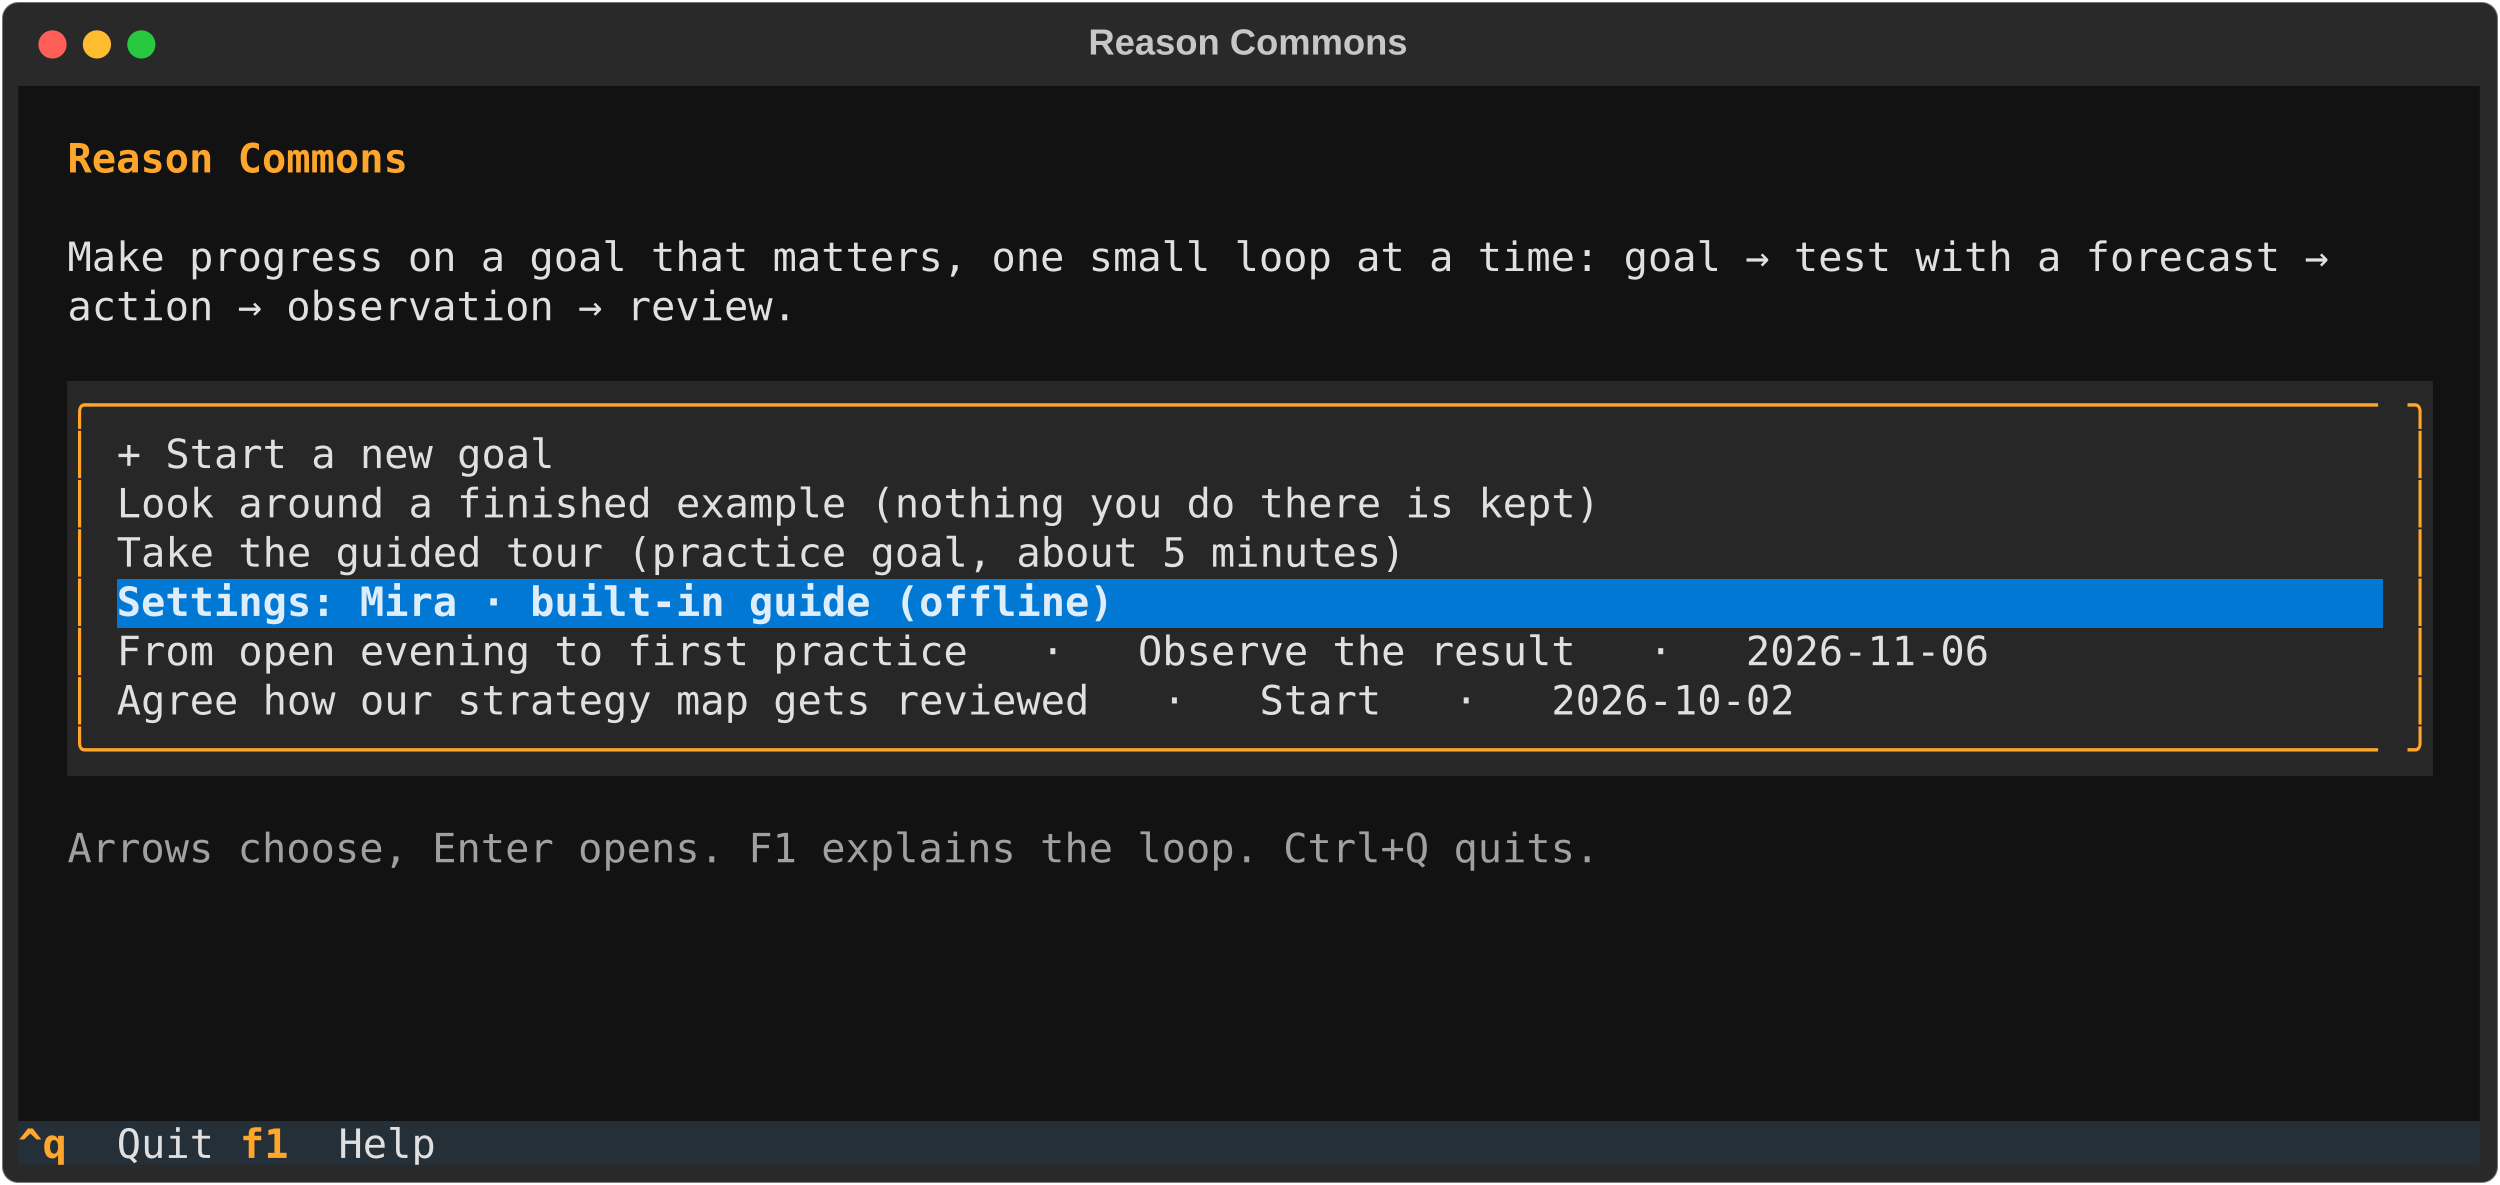
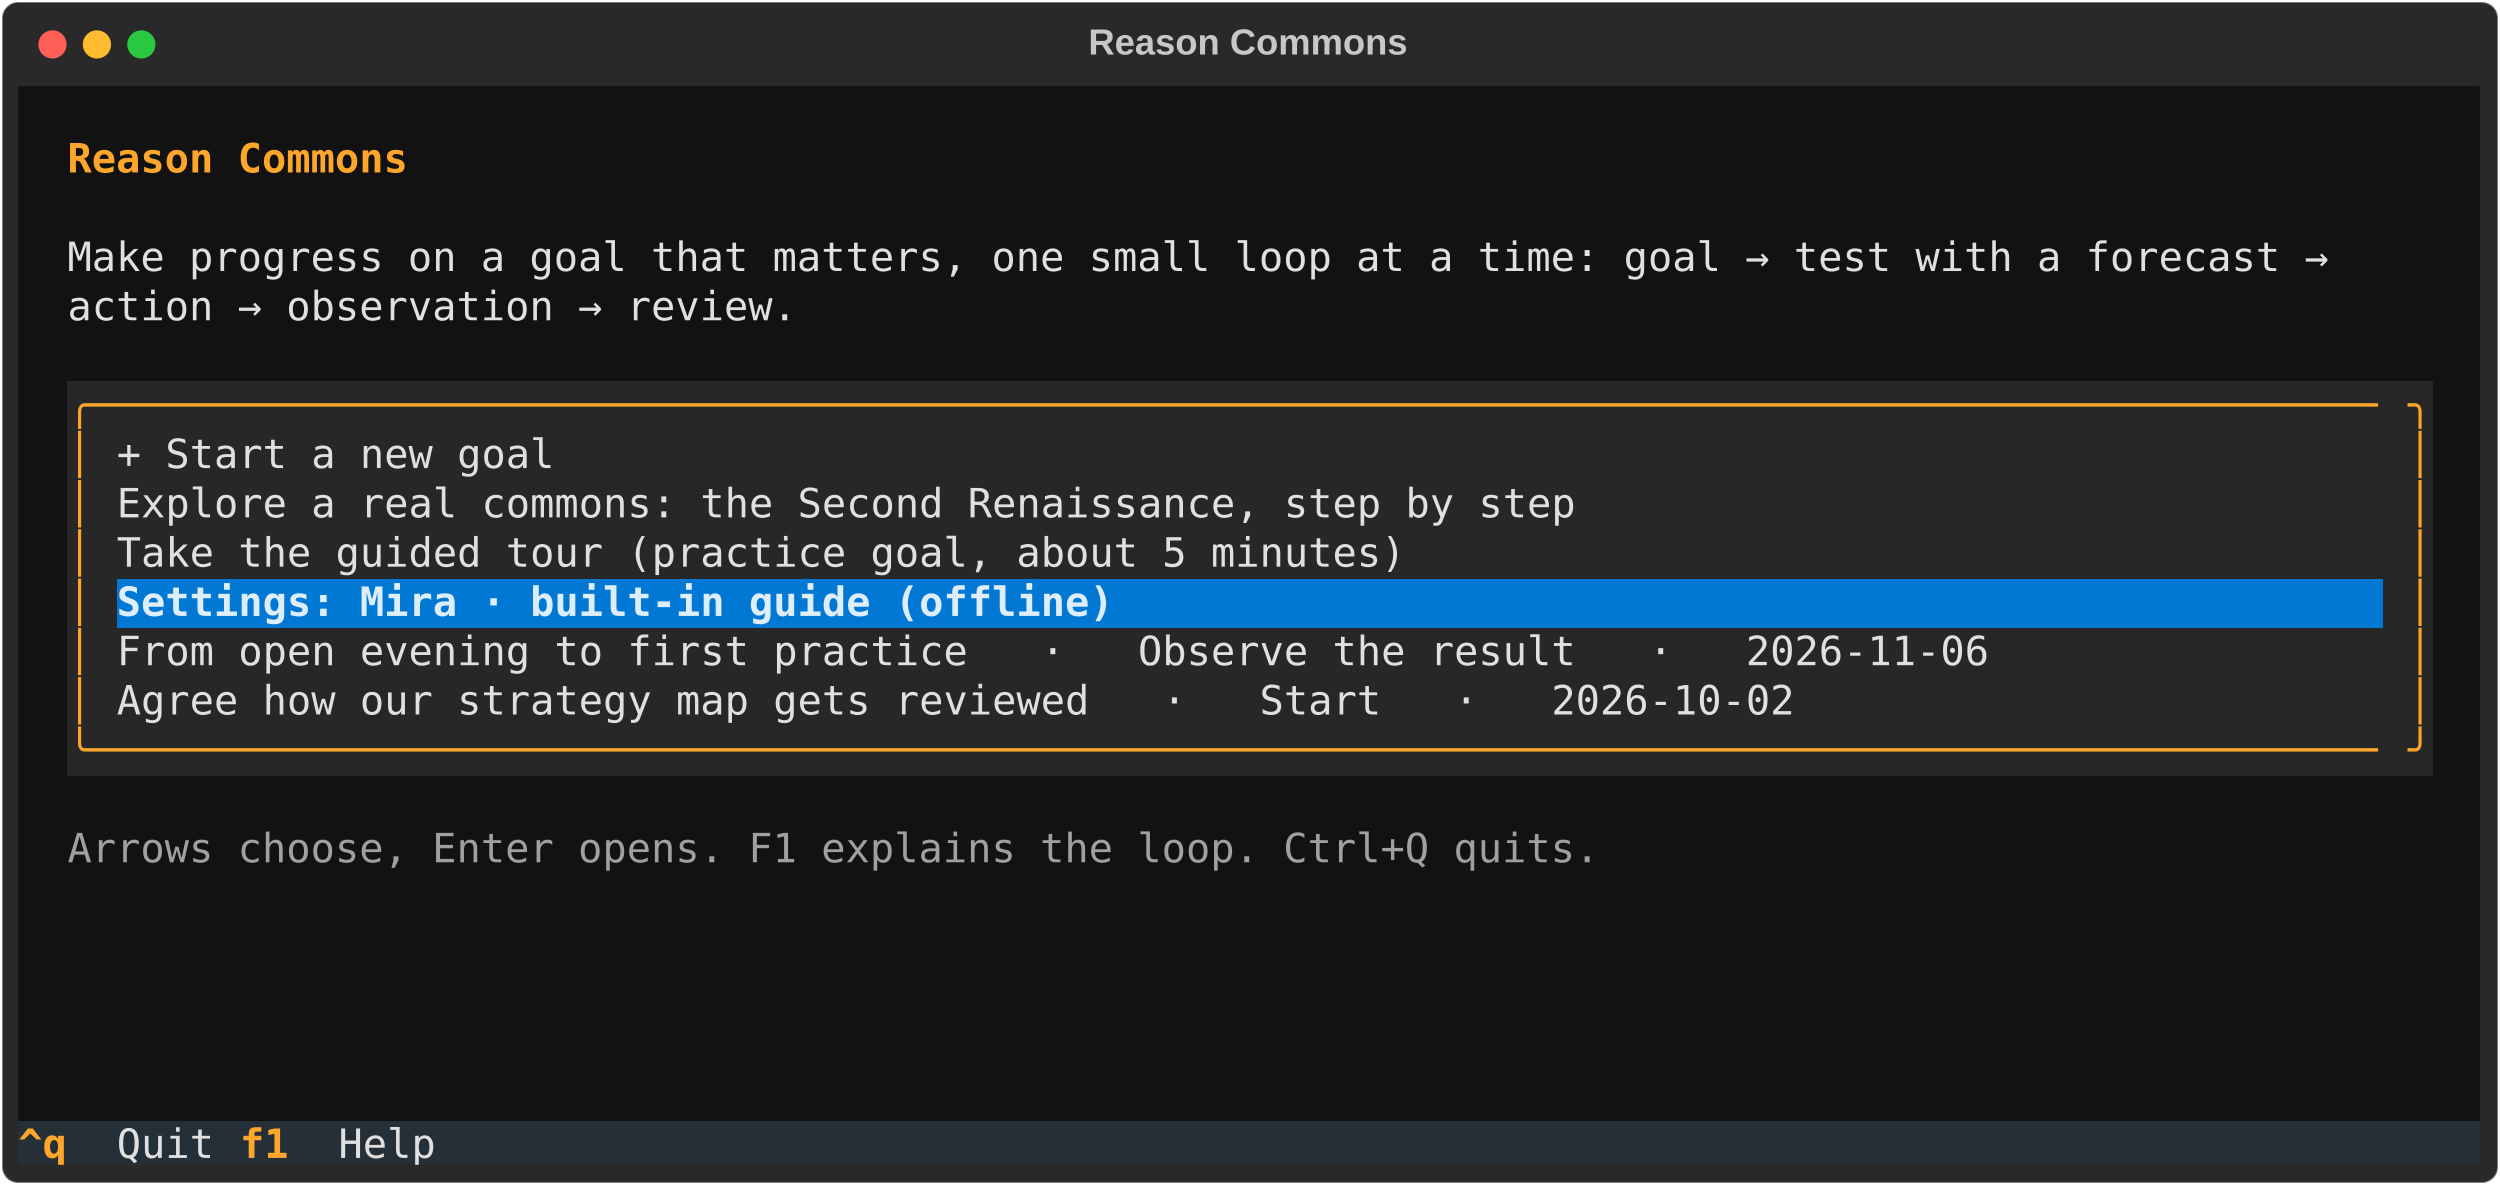
<svg xmlns="http://www.w3.org/2000/svg" class="rich-terminal" viewBox="0 0 1238 586.8">
  <style>

    @font-face {
        font-family: "Fira Code";
        src: local("FiraCode-Regular"),
                url("https://cdnjs.cloudflare.com/ajax/libs/firacode/6.2.0/woff2/FiraCode-Regular.woff2") format("woff2"),
                url("https://cdnjs.cloudflare.com/ajax/libs/firacode/6.2.0/woff/FiraCode-Regular.woff") format("woff");
        font-style: normal;
        font-weight: 400;
    }
    @font-face {
        font-family: "Fira Code";
        src: local("FiraCode-Bold"),
                url("https://cdnjs.cloudflare.com/ajax/libs/firacode/6.2.0/woff2/FiraCode-Bold.woff2") format("woff2"),
                url("https://cdnjs.cloudflare.com/ajax/libs/firacode/6.2.0/woff/FiraCode-Bold.woff") format("woff");
        font-style: bold;
        font-weight: 700;
    }

-     .terminal-3323605508-matrix {
+     .terminal-1116287441-matrix {
        font-family: Fira Code, monospace;
        font-size: 20px;
        line-height: 24.4px;
        font-variant-east-asian: full-width;
    }

-     .terminal-3323605508-title {
+     .terminal-1116287441-title {
        font-size: 18px;
        font-weight: bold;
        font-family: arial;
    }

-     .terminal-3323605508-r1 { fill: #c5c8c6 }
- .terminal-3323605508-r2 { fill: #fea62b;font-weight: bold }
- .terminal-3323605508-r3 { fill: #e0e0e0 }
- .terminal-3323605508-r4 { fill: #fea62b }
- .terminal-3323605508-r5 { fill: #ddedf9;font-weight: bold }
- .terminal-3323605508-r6 { fill: #a0a0a0 }
- .terminal-3323605508-r7 { fill: #ffa62b;font-weight: bold }
+     .terminal-1116287441-r1 { fill: #c5c8c6 }
+ .terminal-1116287441-r2 { fill: #fea62b;font-weight: bold }
+ .terminal-1116287441-r3 { fill: #e0e0e0 }
+ .terminal-1116287441-r4 { fill: #fea62b }
+ .terminal-1116287441-r5 { fill: #ddedf9;font-weight: bold }
+ .terminal-1116287441-r6 { fill: #a0a0a0 }
+ .terminal-1116287441-r7 { fill: #ffa62b;font-weight: bold }
    </style>
  <defs>
-     <clipPath id="terminal-3323605508-clip-terminal">
+     <clipPath id="terminal-1116287441-clip-terminal">
      <rect x="0" y="0" width="1219.0" height="535.8" />
    </clipPath>
-     <clipPath id="terminal-3323605508-line-0">
+     <clipPath id="terminal-1116287441-line-0">
      <rect x="0" y="1.5" width="1220" height="24.65" />
    </clipPath>
-     <clipPath id="terminal-3323605508-line-1">
+     <clipPath id="terminal-1116287441-line-1">
      <rect x="0" y="25.9" width="1220" height="24.65" />
    </clipPath>
-     <clipPath id="terminal-3323605508-line-2">
+     <clipPath id="terminal-1116287441-line-2">
      <rect x="0" y="50.3" width="1220" height="24.65" />
    </clipPath>
-     <clipPath id="terminal-3323605508-line-3">
+     <clipPath id="terminal-1116287441-line-3">
      <rect x="0" y="74.7" width="1220" height="24.65" />
    </clipPath>
-     <clipPath id="terminal-3323605508-line-4">
+     <clipPath id="terminal-1116287441-line-4">
      <rect x="0" y="99.1" width="1220" height="24.65" />
    </clipPath>
-     <clipPath id="terminal-3323605508-line-5">
+     <clipPath id="terminal-1116287441-line-5">
      <rect x="0" y="123.5" width="1220" height="24.65" />
    </clipPath>
-     <clipPath id="terminal-3323605508-line-6">
+     <clipPath id="terminal-1116287441-line-6">
      <rect x="0" y="147.9" width="1220" height="24.65" />
    </clipPath>
-     <clipPath id="terminal-3323605508-line-7">
+     <clipPath id="terminal-1116287441-line-7">
      <rect x="0" y="172.3" width="1220" height="24.65" />
    </clipPath>
-     <clipPath id="terminal-3323605508-line-8">
+     <clipPath id="terminal-1116287441-line-8">
      <rect x="0" y="196.7" width="1220" height="24.65" />
    </clipPath>
-     <clipPath id="terminal-3323605508-line-9">
+     <clipPath id="terminal-1116287441-line-9">
      <rect x="0" y="221.1" width="1220" height="24.65" />
    </clipPath>
-     <clipPath id="terminal-3323605508-line-10">
+     <clipPath id="terminal-1116287441-line-10">
      <rect x="0" y="245.5" width="1220" height="24.65" />
    </clipPath>
-     <clipPath id="terminal-3323605508-line-11">
+     <clipPath id="terminal-1116287441-line-11">
      <rect x="0" y="269.9" width="1220" height="24.65" />
    </clipPath>
-     <clipPath id="terminal-3323605508-line-12">
+     <clipPath id="terminal-1116287441-line-12">
      <rect x="0" y="294.3" width="1220" height="24.65" />
    </clipPath>
-     <clipPath id="terminal-3323605508-line-13">
+     <clipPath id="terminal-1116287441-line-13">
      <rect x="0" y="318.7" width="1220" height="24.65" />
    </clipPath>
-     <clipPath id="terminal-3323605508-line-14">
+     <clipPath id="terminal-1116287441-line-14">
      <rect x="0" y="343.1" width="1220" height="24.65" />
    </clipPath>
-     <clipPath id="terminal-3323605508-line-15">
+     <clipPath id="terminal-1116287441-line-15">
      <rect x="0" y="367.5" width="1220" height="24.65" />
    </clipPath>
-     <clipPath id="terminal-3323605508-line-16">
+     <clipPath id="terminal-1116287441-line-16">
      <rect x="0" y="391.9" width="1220" height="24.65" />
    </clipPath>
-     <clipPath id="terminal-3323605508-line-17">
+     <clipPath id="terminal-1116287441-line-17">
      <rect x="0" y="416.3" width="1220" height="24.65" />
    </clipPath>
-     <clipPath id="terminal-3323605508-line-18">
+     <clipPath id="terminal-1116287441-line-18">
      <rect x="0" y="440.7" width="1220" height="24.65" />
    </clipPath>
-     <clipPath id="terminal-3323605508-line-19">
+     <clipPath id="terminal-1116287441-line-19">
      <rect x="0" y="465.1" width="1220" height="24.65" />
    </clipPath>
-     <clipPath id="terminal-3323605508-line-20">
+     <clipPath id="terminal-1116287441-line-20">
      <rect x="0" y="489.5" width="1220" height="24.65" />
    </clipPath>
  </defs>
  <rect fill="#292929" stroke="rgba(255,255,255,0.35)" stroke-width="1" x="1" y="1" width="1236" height="584.8" rx="8" />
-   <text class="terminal-3323605508-title" fill="#c5c8c6" text-anchor="middle" x="618" y="27">Reason Commons</text>
+   <text class="terminal-1116287441-title" fill="#c5c8c6" text-anchor="middle" x="618" y="27">Reason Commons</text>
  <g transform="translate(26,22)">
    <circle cx="0" cy="0" r="7" fill="#ff5f57" />
    <circle cx="22" cy="0" r="7" fill="#febc2e" />
    <circle cx="44" cy="0" r="7" fill="#28c840" />
  </g>
-   <g transform="translate(9, 41)" clip-path="url(#terminal-3323605508-clip-terminal)">
+   <g transform="translate(9, 41)" clip-path="url(#terminal-1116287441-clip-terminal)">
    <rect fill="#121212" x="0" y="1.5" width="1220" height="24.65" shape-rendering="crispEdges" />
    <rect fill="#121212" x="0" y="25.9" width="24.4" height="24.65" shape-rendering="crispEdges" />
    <rect fill="#121212" x="24.4" y="25.9" width="170.8" height="24.65" shape-rendering="crispEdges" />
    <rect fill="#121212" x="195.2" y="25.9" width="1000.4" height="24.65" shape-rendering="crispEdges" />
    <rect fill="#121212" x="1195.6" y="25.9" width="24.4" height="24.65" shape-rendering="crispEdges" />
    <rect fill="#121212" x="0" y="50.3" width="24.4" height="24.65" shape-rendering="crispEdges" />
    <rect fill="#121212" x="24.4" y="50.3" width="1171.2" height="24.65" shape-rendering="crispEdges" />
    <rect fill="#121212" x="1195.6" y="50.3" width="24.4" height="24.65" shape-rendering="crispEdges" />
    <rect fill="#121212" x="0" y="74.7" width="24.4" height="24.65" shape-rendering="crispEdges" />
    <rect fill="#121212" x="24.4" y="74.7" width="1134.6" height="24.65" shape-rendering="crispEdges" />
    <rect fill="#121212" x="1159" y="74.7" width="36.6" height="24.65" shape-rendering="crispEdges" />
    <rect fill="#121212" x="1195.6" y="74.7" width="24.4" height="24.65" shape-rendering="crispEdges" />
    <rect fill="#121212" x="0" y="99.1" width="24.4" height="24.65" shape-rendering="crispEdges" />
    <rect fill="#121212" x="24.4" y="99.1" width="366" height="24.65" shape-rendering="crispEdges" />
    <rect fill="#121212" x="390.4" y="99.1" width="805.2" height="24.65" shape-rendering="crispEdges" />
    <rect fill="#121212" x="1195.6" y="99.1" width="24.4" height="24.65" shape-rendering="crispEdges" />
    <rect fill="#121212" x="0" y="123.5" width="24.4" height="24.65" shape-rendering="crispEdges" />
    <rect fill="#121212" x="24.4" y="123.5" width="1171.2" height="24.65" shape-rendering="crispEdges" />
    <rect fill="#121212" x="1195.6" y="123.5" width="24.4" height="24.65" shape-rendering="crispEdges" />
    <rect fill="#121212" x="0" y="147.9" width="24.4" height="24.65" shape-rendering="crispEdges" />
    <rect fill="#272727" x="24.4" y="147.9" width="12.2" height="24.65" shape-rendering="crispEdges" />
    <rect fill="#272727" x="36.6" y="147.9" width="1146.8" height="24.65" shape-rendering="crispEdges" />
    <rect fill="#272727" x="1183.4" y="147.9" width="12.2" height="24.65" shape-rendering="crispEdges" />
    <rect fill="#121212" x="1195.6" y="147.9" width="24.4" height="24.65" shape-rendering="crispEdges" />
    <rect fill="#121212" x="0" y="172.3" width="24.4" height="24.65" shape-rendering="crispEdges" />
    <rect fill="#272727" x="24.4" y="172.3" width="12.2" height="24.65" shape-rendering="crispEdges" />
    <rect fill="#272727" x="36.6" y="172.3" width="12.2" height="24.65" shape-rendering="crispEdges" />
    <rect fill="#272727" x="48.8" y="172.3" width="219.6" height="24.65" shape-rendering="crispEdges" />
    <rect fill="#272727" x="268.4" y="172.3" width="902.8" height="24.65" shape-rendering="crispEdges" />
    <rect fill="#272727" x="1171.2" y="172.3" width="12.2" height="24.65" shape-rendering="crispEdges" />
    <rect fill="#272727" x="1183.4" y="172.3" width="12.2" height="24.65" shape-rendering="crispEdges" />
    <rect fill="#121212" x="1195.6" y="172.3" width="24.4" height="24.65" shape-rendering="crispEdges" />
    <rect fill="#121212" x="0" y="196.7" width="24.4" height="24.65" shape-rendering="crispEdges" />
    <rect fill="#272727" x="24.4" y="196.7" width="12.2" height="24.65" shape-rendering="crispEdges" />
    <rect fill="#272727" x="36.6" y="196.7" width="12.2" height="24.65" shape-rendering="crispEdges" />
-     <rect fill="#272727" x="48.8" y="196.7" width="768.6" height="24.65" shape-rendering="crispEdges" />
-     <rect fill="#272727" x="817.4" y="196.7" width="353.8" height="24.65" shape-rendering="crispEdges" />
+     <rect fill="#272727" x="48.8" y="196.7" width="756.4" height="24.65" shape-rendering="crispEdges" />
+     <rect fill="#272727" x="805.2" y="196.7" width="366" height="24.65" shape-rendering="crispEdges" />
    <rect fill="#272727" x="1171.2" y="196.7" width="12.2" height="24.65" shape-rendering="crispEdges" />
    <rect fill="#272727" x="1183.4" y="196.7" width="12.2" height="24.65" shape-rendering="crispEdges" />
    <rect fill="#121212" x="1195.6" y="196.7" width="24.4" height="24.65" shape-rendering="crispEdges" />
    <rect fill="#121212" x="0" y="221.1" width="24.4" height="24.65" shape-rendering="crispEdges" />
    <rect fill="#272727" x="24.4" y="221.1" width="12.2" height="24.65" shape-rendering="crispEdges" />
    <rect fill="#272727" x="36.6" y="221.1" width="12.2" height="24.65" shape-rendering="crispEdges" />
    <rect fill="#272727" x="48.8" y="221.1" width="671" height="24.65" shape-rendering="crispEdges" />
    <rect fill="#272727" x="719.8" y="221.1" width="451.4" height="24.65" shape-rendering="crispEdges" />
    <rect fill="#272727" x="1171.2" y="221.1" width="12.2" height="24.65" shape-rendering="crispEdges" />
    <rect fill="#272727" x="1183.4" y="221.1" width="12.2" height="24.65" shape-rendering="crispEdges" />
    <rect fill="#121212" x="1195.6" y="221.1" width="24.4" height="24.65" shape-rendering="crispEdges" />
    <rect fill="#121212" x="0" y="245.5" width="24.4" height="24.65" shape-rendering="crispEdges" />
    <rect fill="#272727" x="24.4" y="245.5" width="12.2" height="24.65" shape-rendering="crispEdges" />
    <rect fill="#272727" x="36.6" y="245.5" width="12.2" height="24.65" shape-rendering="crispEdges" />
    <rect fill="#0178d4" x="48.8" y="245.5" width="524.6" height="24.65" shape-rendering="crispEdges" />
    <rect fill="#0178d4" x="573.4" y="245.5" width="597.8" height="24.65" shape-rendering="crispEdges" />
    <rect fill="#272727" x="1171.2" y="245.5" width="12.2" height="24.65" shape-rendering="crispEdges" />
    <rect fill="#272727" x="1183.4" y="245.5" width="12.2" height="24.65" shape-rendering="crispEdges" />
    <rect fill="#121212" x="1195.6" y="245.5" width="24.4" height="24.65" shape-rendering="crispEdges" />
    <rect fill="#121212" x="0" y="269.9" width="24.4" height="24.65" shape-rendering="crispEdges" />
    <rect fill="#272727" x="24.4" y="269.9" width="12.2" height="24.65" shape-rendering="crispEdges" />
    <rect fill="#272727" x="36.6" y="269.9" width="12.2" height="24.65" shape-rendering="crispEdges" />
    <rect fill="#272727" x="48.8" y="269.9" width="939.4" height="24.65" shape-rendering="crispEdges" />
    <rect fill="#272727" x="988.2" y="269.9" width="183" height="24.65" shape-rendering="crispEdges" />
    <rect fill="#272727" x="1171.2" y="269.9" width="12.2" height="24.65" shape-rendering="crispEdges" />
    <rect fill="#272727" x="1183.4" y="269.9" width="12.2" height="24.65" shape-rendering="crispEdges" />
    <rect fill="#121212" x="1195.6" y="269.9" width="24.4" height="24.65" shape-rendering="crispEdges" />
    <rect fill="#121212" x="0" y="294.3" width="24.4" height="24.65" shape-rendering="crispEdges" />
    <rect fill="#272727" x="24.4" y="294.3" width="12.2" height="24.65" shape-rendering="crispEdges" />
    <rect fill="#272727" x="36.6" y="294.3" width="12.2" height="24.65" shape-rendering="crispEdges" />
    <rect fill="#272727" x="48.8" y="294.3" width="841.8" height="24.65" shape-rendering="crispEdges" />
    <rect fill="#272727" x="890.6" y="294.3" width="280.6" height="24.65" shape-rendering="crispEdges" />
    <rect fill="#272727" x="1171.2" y="294.3" width="12.2" height="24.65" shape-rendering="crispEdges" />
    <rect fill="#272727" x="1183.4" y="294.3" width="12.2" height="24.65" shape-rendering="crispEdges" />
    <rect fill="#121212" x="1195.6" y="294.3" width="24.4" height="24.65" shape-rendering="crispEdges" />
    <rect fill="#121212" x="0" y="318.7" width="24.4" height="24.65" shape-rendering="crispEdges" />
    <rect fill="#272727" x="24.4" y="318.7" width="12.2" height="24.65" shape-rendering="crispEdges" />
    <rect fill="#272727" x="36.6" y="318.7" width="1146.8" height="24.65" shape-rendering="crispEdges" />
    <rect fill="#272727" x="1183.4" y="318.7" width="12.2" height="24.65" shape-rendering="crispEdges" />
    <rect fill="#121212" x="1195.6" y="318.7" width="24.4" height="24.65" shape-rendering="crispEdges" />
    <rect fill="#121212" x="0" y="343.1" width="24.4" height="24.65" shape-rendering="crispEdges" />
    <rect fill="#121212" x="24.4" y="343.1" width="1171.2" height="24.65" shape-rendering="crispEdges" />
    <rect fill="#121212" x="1195.6" y="343.1" width="24.4" height="24.65" shape-rendering="crispEdges" />
    <rect fill="#121212" x="0" y="367.5" width="24.4" height="24.65" shape-rendering="crispEdges" />
    <rect fill="#121212" x="24.4" y="367.5" width="768.6" height="24.65" shape-rendering="crispEdges" />
    <rect fill="#121212" x="793" y="367.5" width="402.6" height="24.65" shape-rendering="crispEdges" />
    <rect fill="#121212" x="1195.6" y="367.5" width="24.4" height="24.65" shape-rendering="crispEdges" />
    <rect fill="#121212" x="0" y="391.9" width="24.4" height="24.65" shape-rendering="crispEdges" />
    <rect fill="#121212" x="24.4" y="391.9" width="1171.2" height="24.65" shape-rendering="crispEdges" />
    <rect fill="#121212" x="1195.6" y="391.9" width="24.4" height="24.65" shape-rendering="crispEdges" />
    <rect fill="#121212" x="0" y="416.3" width="24.4" height="24.65" shape-rendering="crispEdges" />
    <rect fill="#121212" x="24.4" y="416.3" width="1171.2" height="24.65" shape-rendering="crispEdges" />
    <rect fill="#121212" x="1195.6" y="416.3" width="24.4" height="24.65" shape-rendering="crispEdges" />
    <rect fill="#121212" x="0" y="440.7" width="24.4" height="24.65" shape-rendering="crispEdges" />
    <rect fill="#121212" x="24.4" y="440.7" width="1171.2" height="24.65" shape-rendering="crispEdges" />
    <rect fill="#121212" x="1195.6" y="440.7" width="24.4" height="24.65" shape-rendering="crispEdges" />
    <rect fill="#121212" x="0" y="465.1" width="24.4" height="24.65" shape-rendering="crispEdges" />
    <rect fill="#121212" x="24.4" y="465.1" width="1171.2" height="24.65" shape-rendering="crispEdges" />
    <rect fill="#121212" x="1195.6" y="465.1" width="24.4" height="24.65" shape-rendering="crispEdges" />
    <rect fill="#121212" x="0" y="489.5" width="1220" height="24.65" shape-rendering="crispEdges" />
    <rect fill="#242f38" x="0" y="513.9" width="48.8" height="24.65" shape-rendering="crispEdges" />
    <rect fill="#242f38" x="48.8" y="513.9" width="61" height="24.65" shape-rendering="crispEdges" />
    <rect fill="#242f38" x="109.8" y="513.9" width="48.8" height="24.65" shape-rendering="crispEdges" />
    <rect fill="#242f38" x="158.6" y="513.9" width="61" height="24.65" shape-rendering="crispEdges" />
    <rect fill="#242f38" x="219.6" y="513.9" width="1000.4" height="24.65" shape-rendering="crispEdges" />
-     <g class="terminal-3323605508-matrix">
-       <text class="terminal-3323605508-r1" x="1220" y="20" textLength="12.2" clip-path="url(#terminal-3323605508-line-0)">
- </text>
-       <text class="terminal-3323605508-r2" x="24.4" y="44.4" textLength="170.8" clip-path="url(#terminal-3323605508-line-1)">Reason Commons</text>
-       <text class="terminal-3323605508-r1" x="1220" y="44.4" textLength="12.2" clip-path="url(#terminal-3323605508-line-1)">
- </text>
-       <text class="terminal-3323605508-r1" x="1220" y="68.8" textLength="12.2" clip-path="url(#terminal-3323605508-line-2)">
- </text>
-       <text class="terminal-3323605508-r3" x="24.4" y="93.2" textLength="1134.6" clip-path="url(#terminal-3323605508-line-3)">Make progress on a goal that matters, one small loop at a time: goal → test with a forecast →</text>
-       <text class="terminal-3323605508-r1" x="1220" y="93.2" textLength="12.2" clip-path="url(#terminal-3323605508-line-3)">
- </text>
-       <text class="terminal-3323605508-r3" x="24.4" y="117.6" textLength="366" clip-path="url(#terminal-3323605508-line-4)">action → observation → review.</text>
-       <text class="terminal-3323605508-r1" x="1220" y="117.6" textLength="12.2" clip-path="url(#terminal-3323605508-line-4)">
- </text>
-       <text class="terminal-3323605508-r1" x="1220" y="142" textLength="12.2" clip-path="url(#terminal-3323605508-line-5)">
- </text>
-       <text class="terminal-3323605508-r4" x="24.4" y="166.4" textLength="12.2" clip-path="url(#terminal-3323605508-line-6)">╭</text>
-       <text class="terminal-3323605508-r4" x="36.6" y="166.4" textLength="1146.8" clip-path="url(#terminal-3323605508-line-6)">──────────────────────────────────────────────────────────────────────────────────────────────</text>
-       <text class="terminal-3323605508-r4" x="1183.4" y="166.4" textLength="12.2" clip-path="url(#terminal-3323605508-line-6)">╮</text>
-       <text class="terminal-3323605508-r1" x="1220" y="166.4" textLength="12.2" clip-path="url(#terminal-3323605508-line-6)">
- </text>
-       <text class="terminal-3323605508-r4" x="24.4" y="190.8" textLength="12.2" clip-path="url(#terminal-3323605508-line-7)">│</text>
-       <text class="terminal-3323605508-r3" x="48.8" y="190.8" textLength="219.6" clip-path="url(#terminal-3323605508-line-7)">+ Start a new goal</text>
-       <text class="terminal-3323605508-r4" x="1183.4" y="190.8" textLength="12.2" clip-path="url(#terminal-3323605508-line-7)">│</text>
-       <text class="terminal-3323605508-r1" x="1220" y="190.8" textLength="12.2" clip-path="url(#terminal-3323605508-line-7)">
- </text>
-       <text class="terminal-3323605508-r4" x="24.4" y="215.2" textLength="12.2" clip-path="url(#terminal-3323605508-line-8)">│</text>
-       <text class="terminal-3323605508-r3" x="48.8" y="215.2" textLength="768.6" clip-path="url(#terminal-3323605508-line-8)">  Look around a finished example (nothing you do there is kept)</text>
-       <text class="terminal-3323605508-r4" x="1183.4" y="215.2" textLength="12.2" clip-path="url(#terminal-3323605508-line-8)">│</text>
-       <text class="terminal-3323605508-r1" x="1220" y="215.2" textLength="12.2" clip-path="url(#terminal-3323605508-line-8)">
- </text>
-       <text class="terminal-3323605508-r4" x="24.4" y="239.6" textLength="12.2" clip-path="url(#terminal-3323605508-line-9)">│</text>
-       <text class="terminal-3323605508-r3" x="48.8" y="239.6" textLength="671" clip-path="url(#terminal-3323605508-line-9)">  Take the guided tour (practice goal, about 5 minutes)</text>
-       <text class="terminal-3323605508-r4" x="1183.4" y="239.6" textLength="12.2" clip-path="url(#terminal-3323605508-line-9)">│</text>
-       <text class="terminal-3323605508-r1" x="1220" y="239.6" textLength="12.2" clip-path="url(#terminal-3323605508-line-9)">
- </text>
-       <text class="terminal-3323605508-r4" x="24.4" y="264" textLength="12.2" clip-path="url(#terminal-3323605508-line-10)">│</text>
-       <text class="terminal-3323605508-r5" x="48.8" y="264" textLength="524.6" clip-path="url(#terminal-3323605508-line-10)">  Settings: Mira · built-in guide (offline)</text>
-       <text class="terminal-3323605508-r4" x="1183.4" y="264" textLength="12.2" clip-path="url(#terminal-3323605508-line-10)">│</text>
-       <text class="terminal-3323605508-r1" x="1220" y="264" textLength="12.2" clip-path="url(#terminal-3323605508-line-10)">
- </text>
-       <text class="terminal-3323605508-r4" x="24.4" y="288.4" textLength="12.2" clip-path="url(#terminal-3323605508-line-11)">│</text>
-       <text class="terminal-3323605508-r3" x="48.8" y="288.4" textLength="939.4" clip-path="url(#terminal-3323605508-line-11)">From open evening to first practice   ·   Observe the result   ·   2026-11-06</text>
-       <text class="terminal-3323605508-r4" x="1183.4" y="288.4" textLength="12.2" clip-path="url(#terminal-3323605508-line-11)">│</text>
-       <text class="terminal-3323605508-r1" x="1220" y="288.4" textLength="12.2" clip-path="url(#terminal-3323605508-line-11)">
- </text>
-       <text class="terminal-3323605508-r4" x="24.4" y="312.8" textLength="12.2" clip-path="url(#terminal-3323605508-line-12)">│</text>
-       <text class="terminal-3323605508-r3" x="48.8" y="312.8" textLength="841.8" clip-path="url(#terminal-3323605508-line-12)">Agree how our strategy map gets reviewed   ·   Start   ·   2026-10-02</text>
-       <text class="terminal-3323605508-r4" x="1183.4" y="312.8" textLength="12.2" clip-path="url(#terminal-3323605508-line-12)">│</text>
-       <text class="terminal-3323605508-r1" x="1220" y="312.8" textLength="12.2" clip-path="url(#terminal-3323605508-line-12)">
- </text>
-       <text class="terminal-3323605508-r4" x="24.4" y="337.2" textLength="12.2" clip-path="url(#terminal-3323605508-line-13)">╰</text>
-       <text class="terminal-3323605508-r4" x="36.6" y="337.2" textLength="1146.8" clip-path="url(#terminal-3323605508-line-13)">──────────────────────────────────────────────────────────────────────────────────────────────</text>
-       <text class="terminal-3323605508-r4" x="1183.4" y="337.2" textLength="12.2" clip-path="url(#terminal-3323605508-line-13)">╯</text>
-       <text class="terminal-3323605508-r1" x="1220" y="337.2" textLength="12.2" clip-path="url(#terminal-3323605508-line-13)">
- </text>
-       <text class="terminal-3323605508-r1" x="1220" y="361.6" textLength="12.2" clip-path="url(#terminal-3323605508-line-14)">
- </text>
-       <text class="terminal-3323605508-r6" x="24.4" y="386" textLength="768.6" clip-path="url(#terminal-3323605508-line-15)">Arrows choose, Enter opens. F1 explains the loop. Ctrl+Q quits.</text>
-       <text class="terminal-3323605508-r1" x="1220" y="386" textLength="12.2" clip-path="url(#terminal-3323605508-line-15)">
- </text>
-       <text class="terminal-3323605508-r1" x="1220" y="410.4" textLength="12.2" clip-path="url(#terminal-3323605508-line-16)">
- </text>
-       <text class="terminal-3323605508-r1" x="1220" y="434.8" textLength="12.2" clip-path="url(#terminal-3323605508-line-17)">
- </text>
-       <text class="terminal-3323605508-r1" x="1220" y="459.2" textLength="12.2" clip-path="url(#terminal-3323605508-line-18)">
- </text>
-       <text class="terminal-3323605508-r1" x="1220" y="483.6" textLength="12.2" clip-path="url(#terminal-3323605508-line-19)">
- </text>
-       <text class="terminal-3323605508-r1" x="1220" y="508" textLength="12.2" clip-path="url(#terminal-3323605508-line-20)">
- </text>
-       <text class="terminal-3323605508-r7" x="0" y="532.4" textLength="48.8" clip-path="url(#terminal-3323605508-line-21)"> ^q </text>
-       <text class="terminal-3323605508-r3" x="48.8" y="532.4" textLength="61" clip-path="url(#terminal-3323605508-line-21)">Quit </text>
-       <text class="terminal-3323605508-r7" x="109.8" y="532.4" textLength="48.8" clip-path="url(#terminal-3323605508-line-21)"> f1 </text>
-       <text class="terminal-3323605508-r3" x="158.6" y="532.4" textLength="61" clip-path="url(#terminal-3323605508-line-21)">Help </text>
+     <g class="terminal-1116287441-matrix">
+       <text class="terminal-1116287441-r1" x="1220" y="20" textLength="12.2" clip-path="url(#terminal-1116287441-line-0)">
+ </text>
+       <text class="terminal-1116287441-r2" x="24.4" y="44.4" textLength="170.8" clip-path="url(#terminal-1116287441-line-1)">Reason Commons</text>
+       <text class="terminal-1116287441-r1" x="1220" y="44.4" textLength="12.2" clip-path="url(#terminal-1116287441-line-1)">
+ </text>
+       <text class="terminal-1116287441-r1" x="1220" y="68.8" textLength="12.2" clip-path="url(#terminal-1116287441-line-2)">
+ </text>
+       <text class="terminal-1116287441-r3" x="24.4" y="93.2" textLength="1134.6" clip-path="url(#terminal-1116287441-line-3)">Make progress on a goal that matters, one small loop at a time: goal → test with a forecast →</text>
+       <text class="terminal-1116287441-r1" x="1220" y="93.2" textLength="12.2" clip-path="url(#terminal-1116287441-line-3)">
+ </text>
+       <text class="terminal-1116287441-r3" x="24.4" y="117.6" textLength="366" clip-path="url(#terminal-1116287441-line-4)">action → observation → review.</text>
+       <text class="terminal-1116287441-r1" x="1220" y="117.6" textLength="12.2" clip-path="url(#terminal-1116287441-line-4)">
+ </text>
+       <text class="terminal-1116287441-r1" x="1220" y="142" textLength="12.2" clip-path="url(#terminal-1116287441-line-5)">
+ </text>
+       <text class="terminal-1116287441-r4" x="24.4" y="166.4" textLength="12.2" clip-path="url(#terminal-1116287441-line-6)">╭</text>
+       <text class="terminal-1116287441-r4" x="36.6" y="166.4" textLength="1146.8" clip-path="url(#terminal-1116287441-line-6)">──────────────────────────────────────────────────────────────────────────────────────────────</text>
+       <text class="terminal-1116287441-r4" x="1183.4" y="166.4" textLength="12.2" clip-path="url(#terminal-1116287441-line-6)">╮</text>
+       <text class="terminal-1116287441-r1" x="1220" y="166.4" textLength="12.2" clip-path="url(#terminal-1116287441-line-6)">
+ </text>
+       <text class="terminal-1116287441-r4" x="24.4" y="190.8" textLength="12.2" clip-path="url(#terminal-1116287441-line-7)">│</text>
+       <text class="terminal-1116287441-r3" x="48.8" y="190.8" textLength="219.6" clip-path="url(#terminal-1116287441-line-7)">+ Start a new goal</text>
+       <text class="terminal-1116287441-r4" x="1183.4" y="190.8" textLength="12.2" clip-path="url(#terminal-1116287441-line-7)">│</text>
+       <text class="terminal-1116287441-r1" x="1220" y="190.8" textLength="12.2" clip-path="url(#terminal-1116287441-line-7)">
+ </text>
+       <text class="terminal-1116287441-r4" x="24.4" y="215.2" textLength="12.2" clip-path="url(#terminal-1116287441-line-8)">│</text>
+       <text class="terminal-1116287441-r3" x="48.8" y="215.2" textLength="756.4" clip-path="url(#terminal-1116287441-line-8)">  Explore a real commons: the Second Renaissance, step by step</text>
+       <text class="terminal-1116287441-r4" x="1183.4" y="215.2" textLength="12.2" clip-path="url(#terminal-1116287441-line-8)">│</text>
+       <text class="terminal-1116287441-r1" x="1220" y="215.2" textLength="12.2" clip-path="url(#terminal-1116287441-line-8)">
+ </text>
+       <text class="terminal-1116287441-r4" x="24.4" y="239.6" textLength="12.2" clip-path="url(#terminal-1116287441-line-9)">│</text>
+       <text class="terminal-1116287441-r3" x="48.8" y="239.6" textLength="671" clip-path="url(#terminal-1116287441-line-9)">  Take the guided tour (practice goal, about 5 minutes)</text>
+       <text class="terminal-1116287441-r4" x="1183.4" y="239.6" textLength="12.2" clip-path="url(#terminal-1116287441-line-9)">│</text>
+       <text class="terminal-1116287441-r1" x="1220" y="239.6" textLength="12.2" clip-path="url(#terminal-1116287441-line-9)">
+ </text>
+       <text class="terminal-1116287441-r4" x="24.4" y="264" textLength="12.2" clip-path="url(#terminal-1116287441-line-10)">│</text>
+       <text class="terminal-1116287441-r5" x="48.8" y="264" textLength="524.6" clip-path="url(#terminal-1116287441-line-10)">  Settings: Mira · built-in guide (offline)</text>
+       <text class="terminal-1116287441-r4" x="1183.4" y="264" textLength="12.2" clip-path="url(#terminal-1116287441-line-10)">│</text>
+       <text class="terminal-1116287441-r1" x="1220" y="264" textLength="12.2" clip-path="url(#terminal-1116287441-line-10)">
+ </text>
+       <text class="terminal-1116287441-r4" x="24.4" y="288.4" textLength="12.2" clip-path="url(#terminal-1116287441-line-11)">│</text>
+       <text class="terminal-1116287441-r3" x="48.8" y="288.4" textLength="939.4" clip-path="url(#terminal-1116287441-line-11)">From open evening to first practice   ·   Observe the result   ·   2026-11-06</text>
+       <text class="terminal-1116287441-r4" x="1183.4" y="288.4" textLength="12.2" clip-path="url(#terminal-1116287441-line-11)">│</text>
+       <text class="terminal-1116287441-r1" x="1220" y="288.4" textLength="12.2" clip-path="url(#terminal-1116287441-line-11)">
+ </text>
+       <text class="terminal-1116287441-r4" x="24.4" y="312.8" textLength="12.2" clip-path="url(#terminal-1116287441-line-12)">│</text>
+       <text class="terminal-1116287441-r3" x="48.8" y="312.8" textLength="841.8" clip-path="url(#terminal-1116287441-line-12)">Agree how our strategy map gets reviewed   ·   Start   ·   2026-10-02</text>
+       <text class="terminal-1116287441-r4" x="1183.4" y="312.8" textLength="12.2" clip-path="url(#terminal-1116287441-line-12)">│</text>
+       <text class="terminal-1116287441-r1" x="1220" y="312.8" textLength="12.2" clip-path="url(#terminal-1116287441-line-12)">
+ </text>
+       <text class="terminal-1116287441-r4" x="24.4" y="337.2" textLength="12.2" clip-path="url(#terminal-1116287441-line-13)">╰</text>
+       <text class="terminal-1116287441-r4" x="36.6" y="337.2" textLength="1146.8" clip-path="url(#terminal-1116287441-line-13)">──────────────────────────────────────────────────────────────────────────────────────────────</text>
+       <text class="terminal-1116287441-r4" x="1183.4" y="337.2" textLength="12.2" clip-path="url(#terminal-1116287441-line-13)">╯</text>
+       <text class="terminal-1116287441-r1" x="1220" y="337.2" textLength="12.2" clip-path="url(#terminal-1116287441-line-13)">
+ </text>
+       <text class="terminal-1116287441-r1" x="1220" y="361.6" textLength="12.2" clip-path="url(#terminal-1116287441-line-14)">
+ </text>
+       <text class="terminal-1116287441-r6" x="24.4" y="386" textLength="768.6" clip-path="url(#terminal-1116287441-line-15)">Arrows choose, Enter opens. F1 explains the loop. Ctrl+Q quits.</text>
+       <text class="terminal-1116287441-r1" x="1220" y="386" textLength="12.2" clip-path="url(#terminal-1116287441-line-15)">
+ </text>
+       <text class="terminal-1116287441-r1" x="1220" y="410.4" textLength="12.2" clip-path="url(#terminal-1116287441-line-16)">
+ </text>
+       <text class="terminal-1116287441-r1" x="1220" y="434.8" textLength="12.2" clip-path="url(#terminal-1116287441-line-17)">
+ </text>
+       <text class="terminal-1116287441-r1" x="1220" y="459.2" textLength="12.2" clip-path="url(#terminal-1116287441-line-18)">
+ </text>
+       <text class="terminal-1116287441-r1" x="1220" y="483.6" textLength="12.2" clip-path="url(#terminal-1116287441-line-19)">
+ </text>
+       <text class="terminal-1116287441-r1" x="1220" y="508" textLength="12.2" clip-path="url(#terminal-1116287441-line-20)">
+ </text>
+       <text class="terminal-1116287441-r7" x="0" y="532.4" textLength="48.8" clip-path="url(#terminal-1116287441-line-21)"> ^q </text>
+       <text class="terminal-1116287441-r3" x="48.8" y="532.4" textLength="61" clip-path="url(#terminal-1116287441-line-21)">Quit </text>
+       <text class="terminal-1116287441-r7" x="109.8" y="532.4" textLength="48.8" clip-path="url(#terminal-1116287441-line-21)"> f1 </text>
+       <text class="terminal-1116287441-r3" x="158.6" y="532.4" textLength="61" clip-path="url(#terminal-1116287441-line-21)">Help </text>
    </g>
  </g>
</svg>
